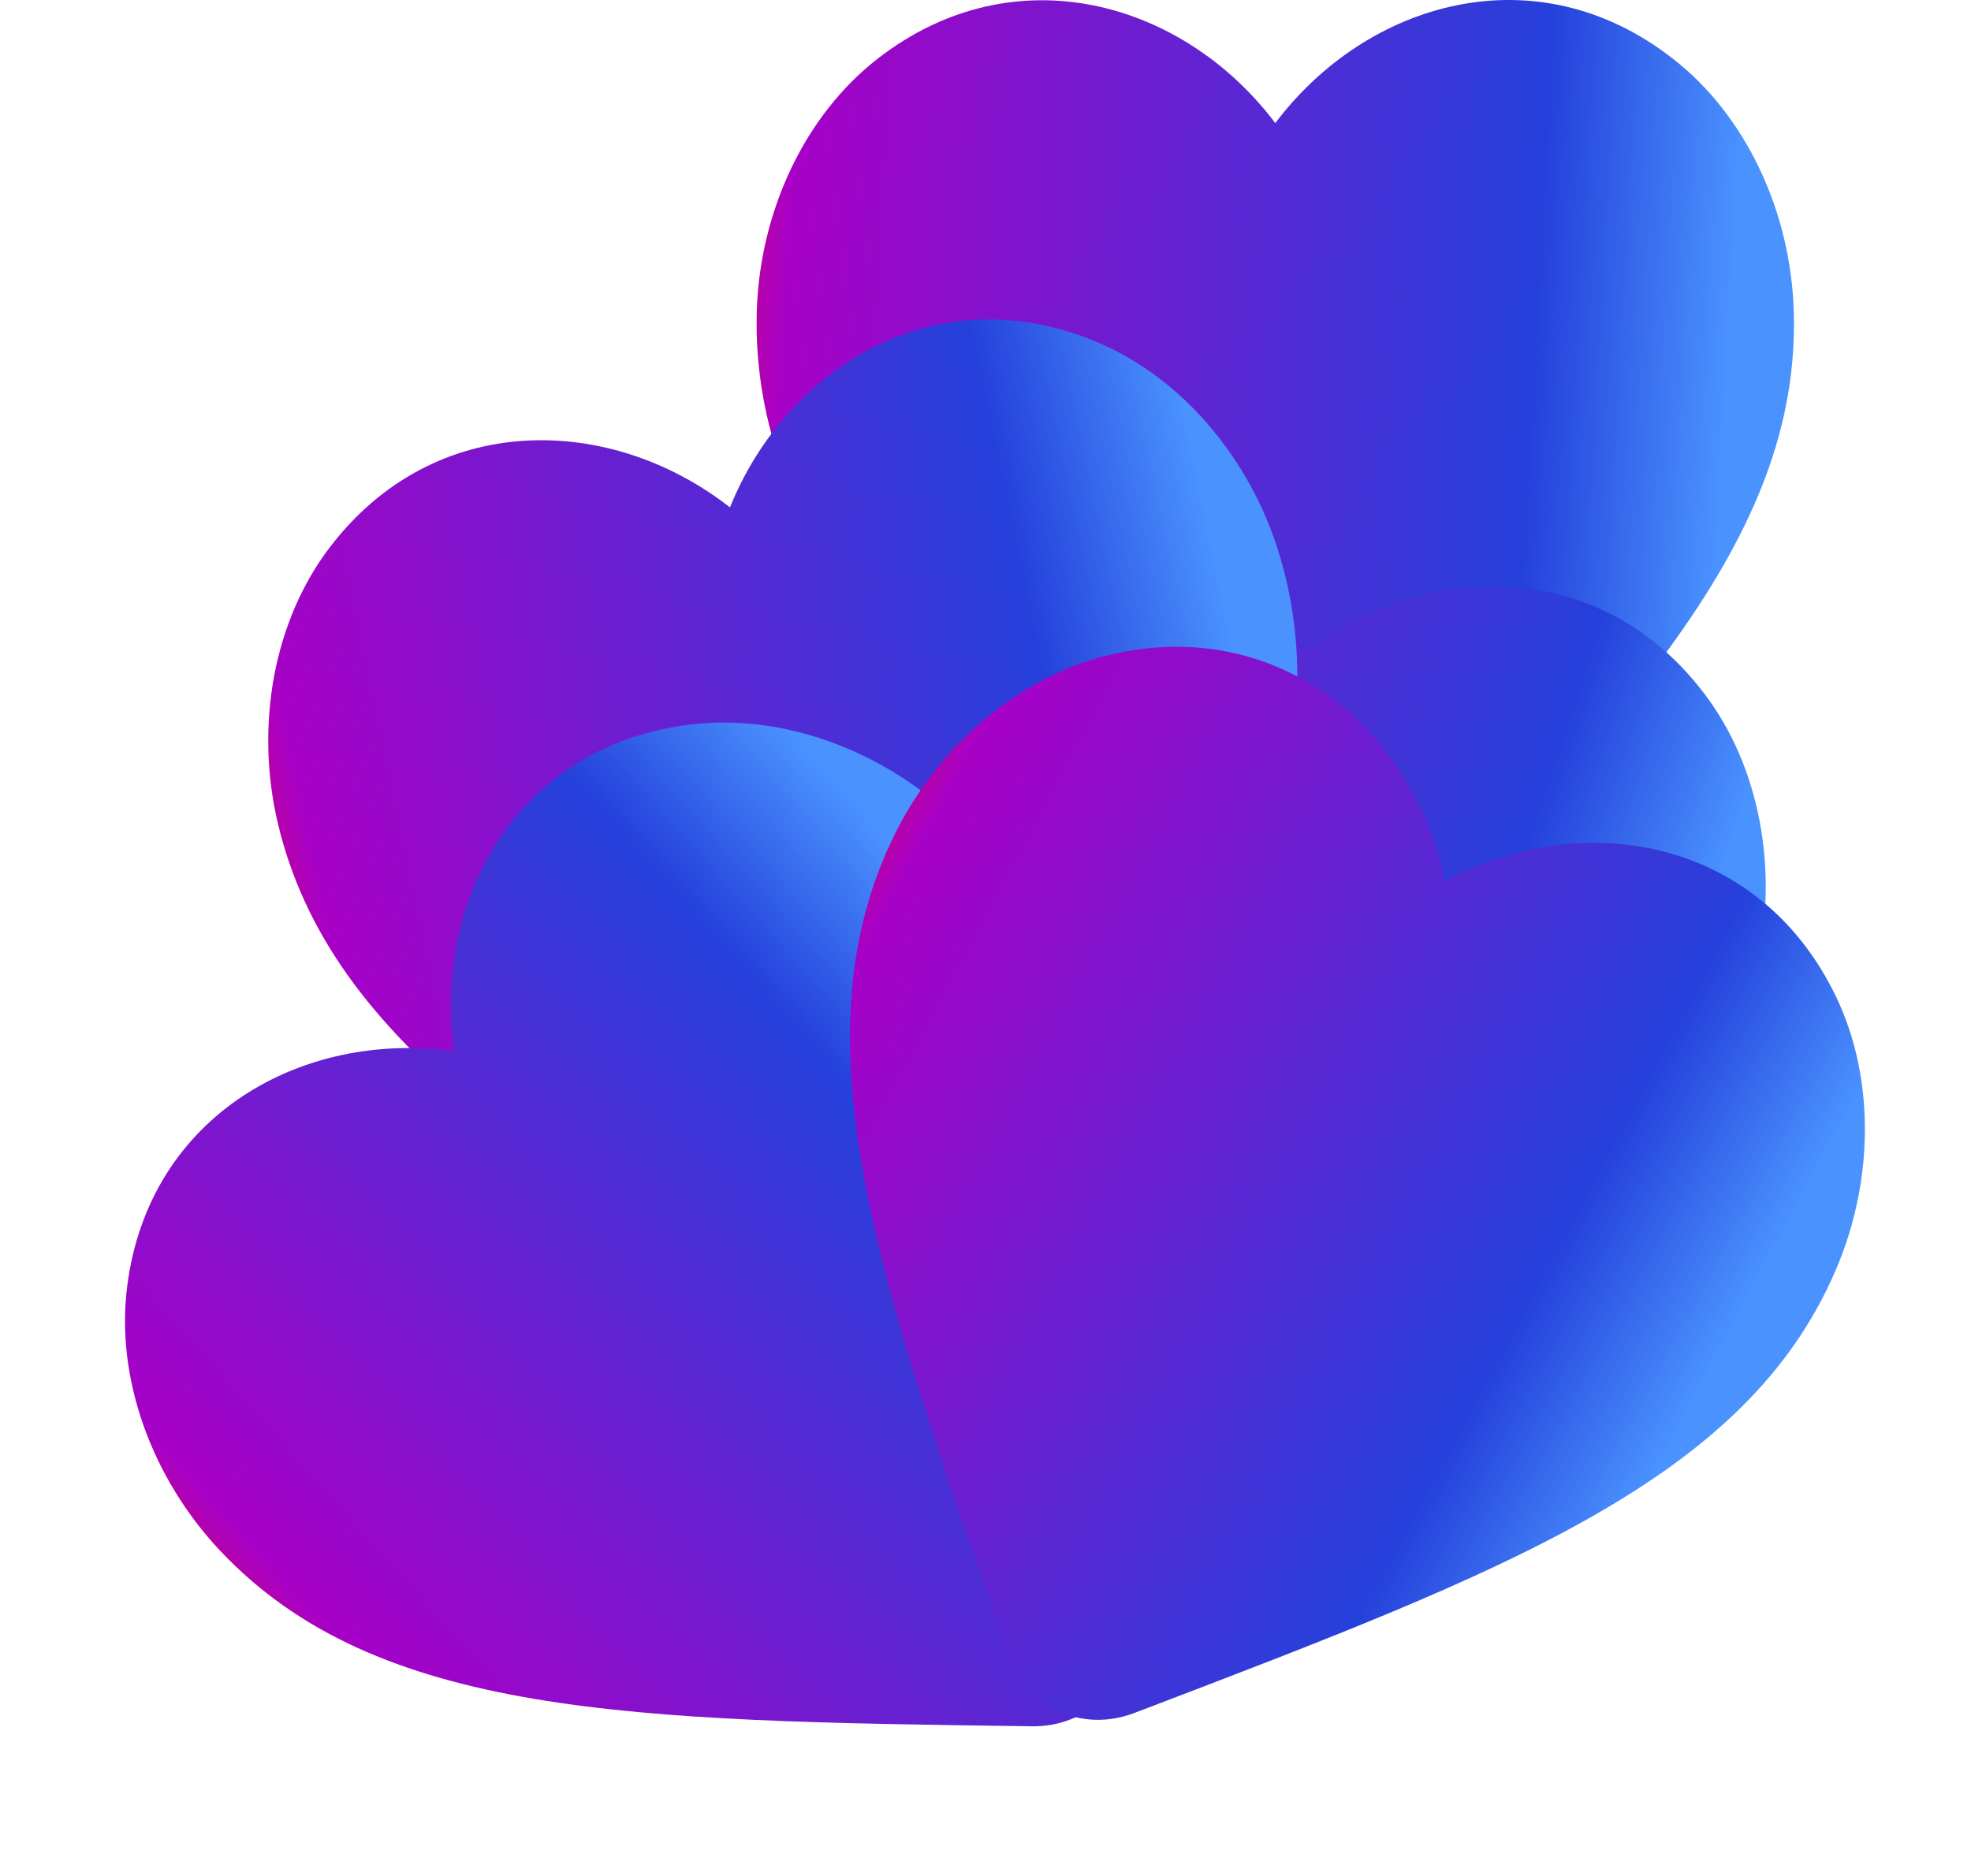
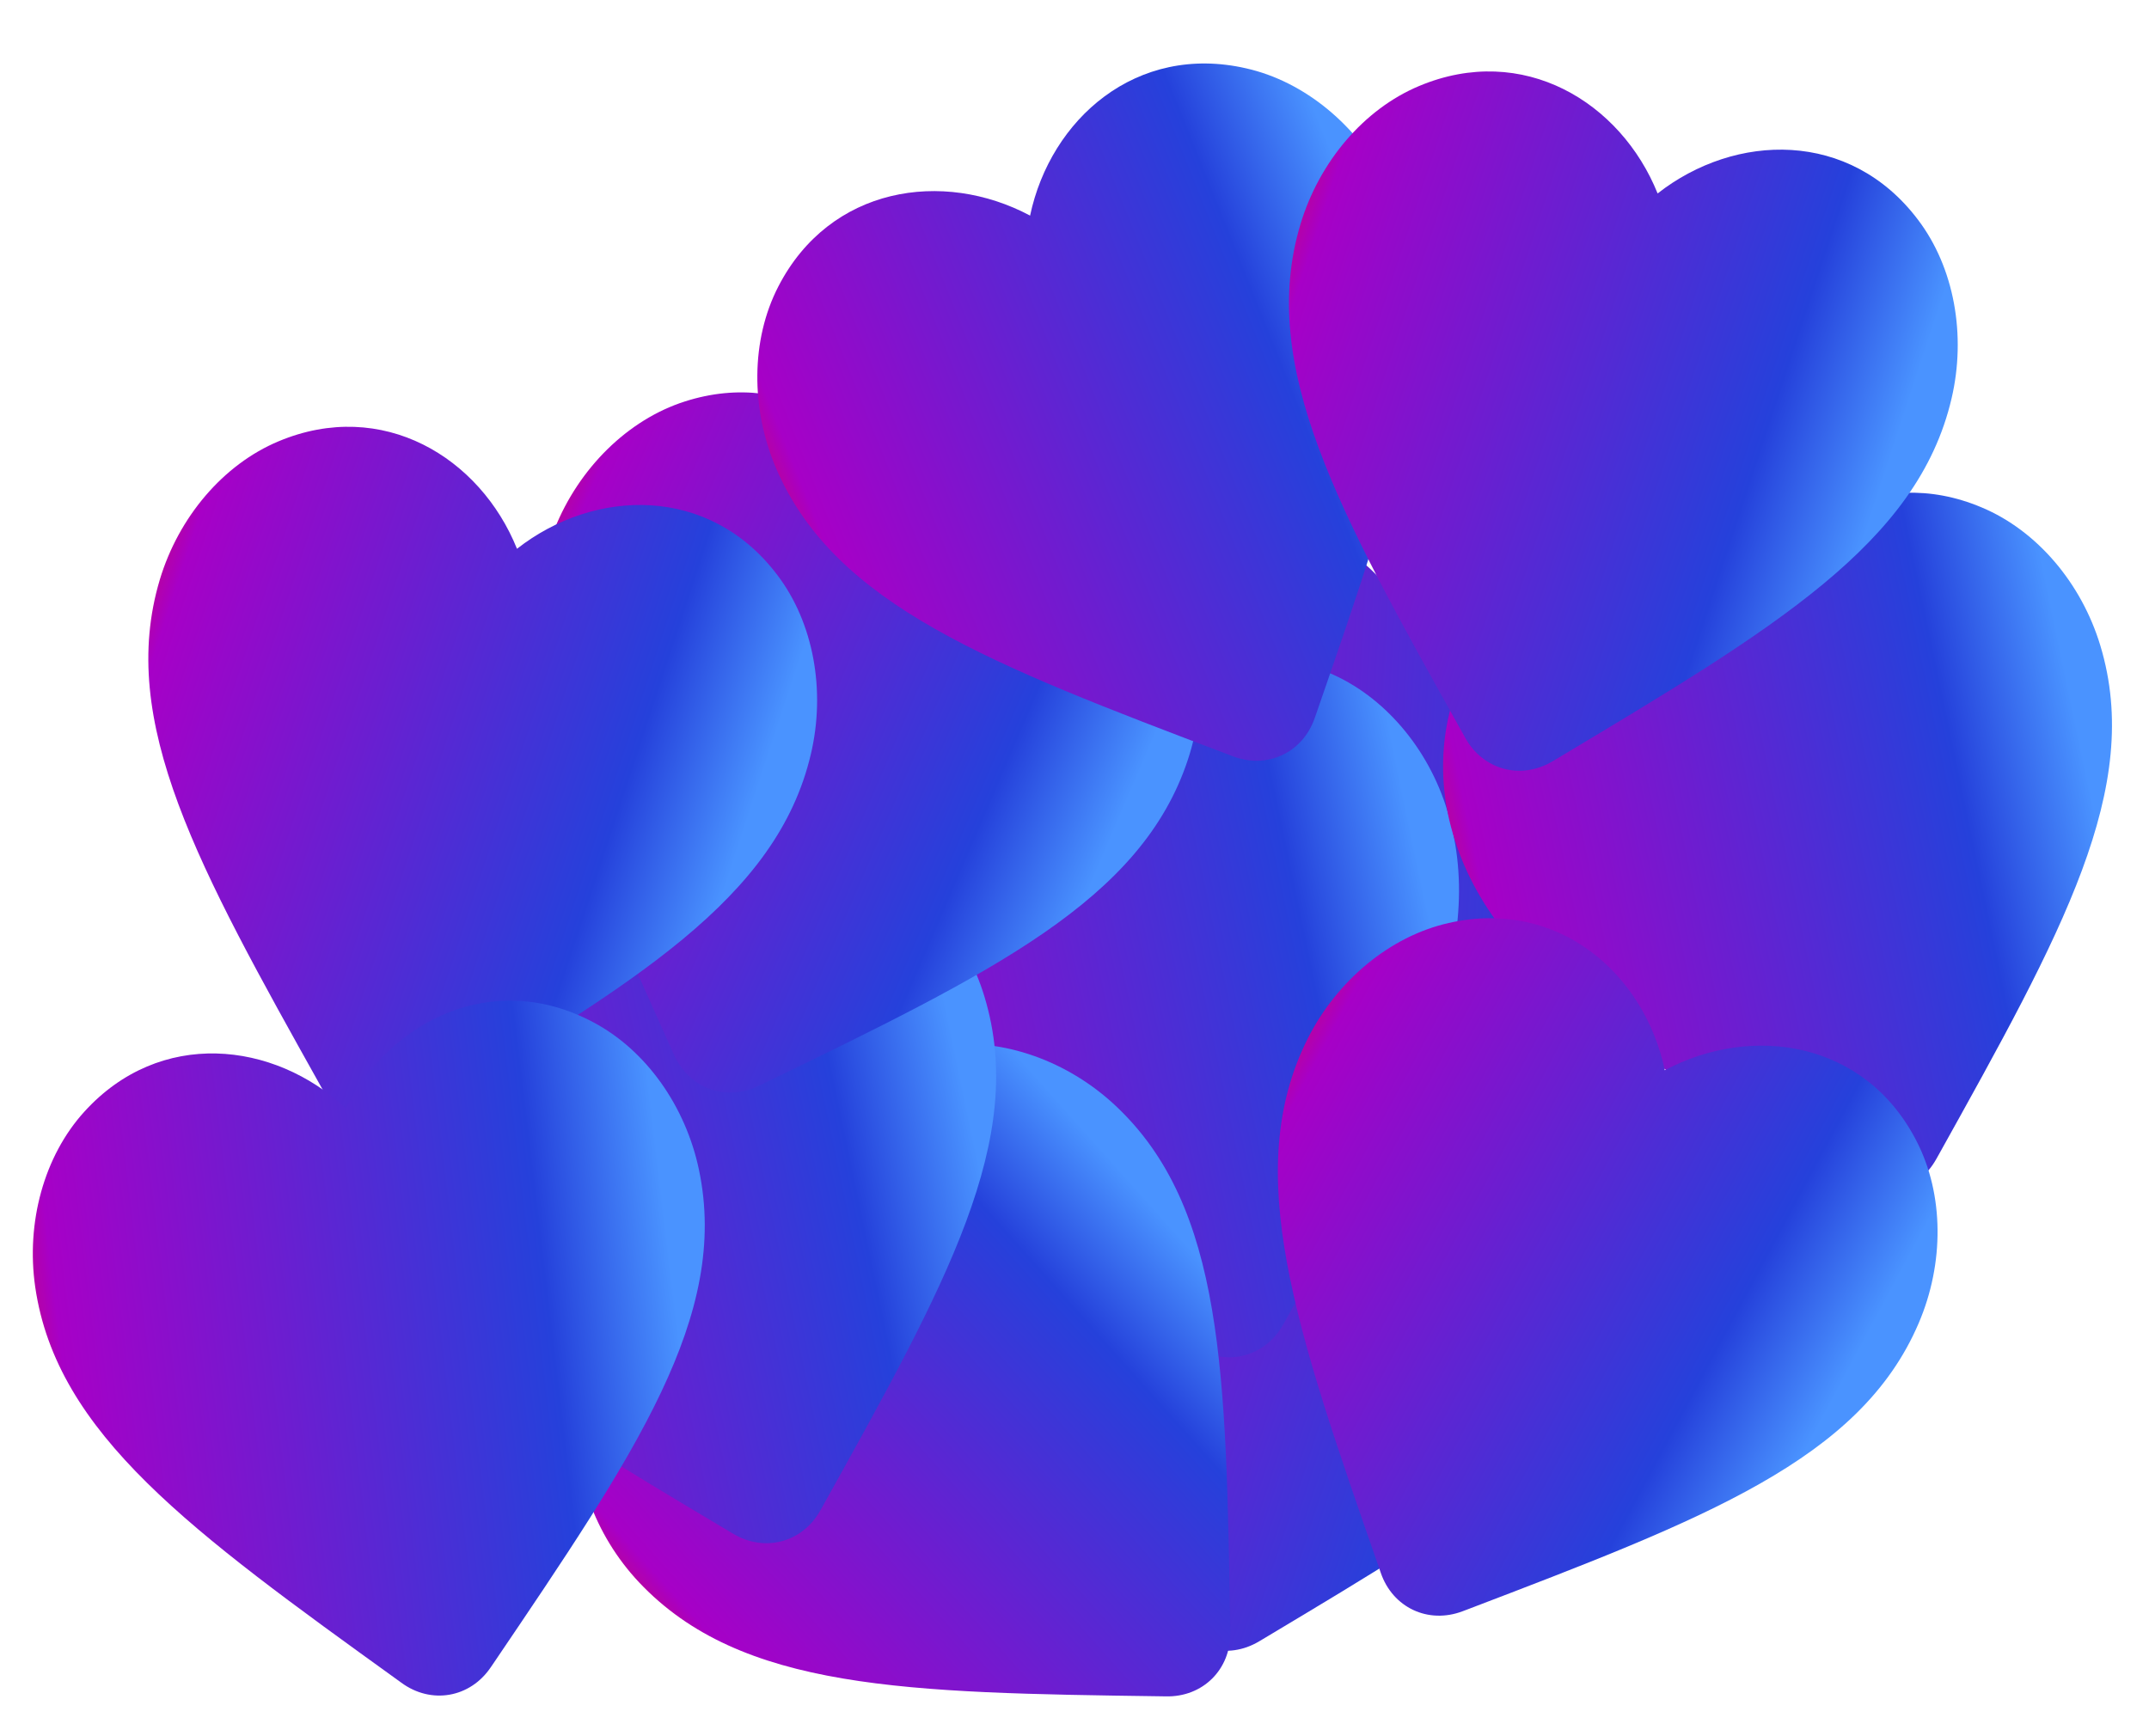
- <svg xmlns="http://www.w3.org/2000/svg" width="310" height="295" viewBox="0 0 310 295" fill="none">
-   <path d="M211.586 158.703C205.388 165.096 195.847 165.096 189.649 158.611L188.752 157.684C145.94 113.679 117.969 84.867 119.029 48.922C119.518 33.172 126.613 18.071 138.111 9.178C159.64 -7.498 186.224 0.284 200.577 19.368C214.929 0.284 241.514 -7.591 263.042 9.178C274.54 18.071 281.635 33.172 282.124 48.922C283.266 84.867 255.214 113.679 212.401 157.87L211.586 158.703Z" fill="url(#paint0_linear_874_11462)" />
-   <path d="M179.669 240.259C172.028 244.829 162.812 242.36 158.504 234.492L157.877 233.365C127.913 179.778 108.352 144.708 118.68 110.262C123.229 95.176 133.99 82.426 147.398 76.811C172.509 66.276 196.174 80.673 205.098 102.822C223.9 88.103 251.617 87.377 268.072 109.146C276.877 120.712 279.821 137.135 276.218 152.474C268.017 187.49 233.463 208.06 180.672 239.664L179.669 240.259Z" fill="url(#paint1_linear_874_11462)" />
-   <path d="M161.506 211.561C157.174 219.34 147.958 221.809 140.294 217.149L139.187 216.487C86.444 185.061 51.969 164.471 43.69 129.476C40.086 114.136 43.031 97.714 51.835 86.147C68.314 64.468 96.007 65.104 114.81 79.823C123.734 57.675 147.374 43.188 172.509 53.813C185.918 59.427 196.679 72.177 201.228 87.263C211.634 121.689 191.995 156.779 162.078 210.545L161.506 211.561Z" fill="url(#paint2_linear_874_11462)" />
-   <path d="M177.688 256.122C177.826 265.025 171.079 271.772 162.111 271.568L160.822 271.548C99.433 270.704 59.281 270.109 34.613 243.942C23.823 232.46 18.162 216.765 20.003 202.346C23.435 175.332 47.736 162.036 71.379 165.382C68.033 141.739 81.263 117.373 108.343 114.007C122.762 112.165 138.457 117.826 149.939 128.617C176.164 153.227 176.701 193.436 177.675 254.956L177.688 256.122Z" fill="url(#paint3_linear_874_11462)" />
-   <path d="M178.407 269.473C170.088 272.648 161.441 268.615 158.565 260.119L158.143 258.9C137.939 200.924 124.766 162.991 140.918 130.861C148.017 116.794 160.829 106.106 175.008 102.905C201.567 96.89 222.372 115.178 227.315 138.54C248.388 127.31 275.809 131.408 288.234 155.703C294.897 168.623 294.945 185.308 288.732 199.788C274.576 232.848 236.975 247.105 179.498 269.062L178.407 269.473Z" fill="url(#paint4_linear_874_11462)" />
+ <svg xmlns="http://www.w3.org/2000/svg" width="520" height="420" viewBox="0 0 520 420" fill="none">
+   <path d="M348.584 283.7C342.386 290.092 332.845 290.092 326.648 283.607L325.751 282.681C282.938 238.676 254.967 209.864 256.027 173.918C256.517 158.169 263.611 143.068 275.11 134.174C296.638 117.499 323.223 125.281 337.575 144.365C351.927 125.281 378.512 117.406 400.04 134.174C411.539 143.068 418.633 158.169 419.123 173.918C420.264 209.864 392.212 238.676 349.399 282.866L348.584 283.7Z" fill="url(#paint0_linear_874_11462)" />
+   <path d="M304.668 397.256C297.027 401.826 287.811 399.357 283.503 391.489L282.876 390.362C252.912 336.775 233.351 301.705 243.679 267.259C248.227 252.173 258.989 239.423 272.397 233.808C297.508 223.273 321.172 237.67 330.096 259.819C348.899 245.1 376.616 244.374 393.071 266.143C401.875 277.71 404.82 294.132 401.216 309.471C393.016 344.487 358.462 365.057 305.671 396.661L304.668 397.256Z" fill="url(#paint1_linear_874_11462)" />
+   <path d="M310.505 320.558C306.173 328.337 296.957 330.806 289.292 326.147L288.186 325.484C235.443 294.059 200.968 273.468 192.689 238.473C189.085 223.133 192.03 206.711 200.834 195.144C217.313 173.465 245.006 174.101 263.809 188.82C272.733 166.672 296.373 152.185 321.508 162.81C334.916 168.424 345.678 181.174 350.227 196.261C360.633 230.686 340.993 265.776 311.077 319.542L310.505 320.558Z" fill="url(#paint2_linear_874_11462)" />
+   <path d="M468.505 280.558C464.173 288.337 454.957 290.806 447.292 286.146L446.186 285.483C393.443 254.058 358.968 233.467 350.689 198.472C347.085 183.133 350.03 166.71 358.834 155.144C375.313 133.464 403.006 134.1 421.809 148.82C430.733 126.671 454.373 112.184 479.508 122.809C492.916 128.424 503.678 141.174 508.227 156.26C518.633 190.685 498.993 225.776 469.077 279.542L468.505 280.558Z" fill="url(#paint3_linear_874_11462)" />
+   <path d="M297.687 395.123C297.825 404.025 291.078 410.772 282.11 410.569L280.821 410.548C219.431 409.704 179.28 409.11 154.612 382.943C143.822 371.46 138.16 355.766 140.002 341.347C143.434 314.332 167.734 301.037 191.378 304.383C188.032 280.739 201.262 256.373 228.342 253.007C242.761 251.165 258.455 256.827 269.938 267.617C296.162 292.227 296.7 332.436 297.674 393.957L297.687 395.123Z" fill="url(#paint4_linear_874_11462)" />
+   <path d="M353.931 389.959C345.613 393.133 336.966 389.101 334.089 380.605L333.668 379.386C313.464 321.41 300.29 283.477 316.442 251.347C323.542 237.28 336.354 226.592 350.533 223.391C377.092 217.376 397.897 235.664 402.839 259.026C423.912 247.795 451.334 251.894 463.759 276.189C470.421 289.109 470.469 305.793 464.257 320.274C450.1 353.334 412.5 367.591 355.023 389.548L353.931 389.959Z" fill="url(#paint5_linear_874_11462)" />
+   <path d="M198.505 365.558C194.173 373.337 184.957 375.806 177.292 371.146L176.186 370.483C123.443 339.058 88.968 318.467 80.689 283.472C77.085 268.133 80.03 251.71 88.834 240.144C105.313 218.464 133.006 219.1 151.809 233.82C160.733 211.671 184.373 197.184 209.508 207.809C222.916 213.424 233.678 226.174 238.227 241.26C248.633 275.685 228.993 310.776 199.077 364.542L198.505 365.558Z" fill="url(#paint6_linear_874_11462)" />
+   <path d="M183.637 262.796C175.626 266.683 166.661 263.42 163.055 255.206L162.529 254.029C137.349 198.034 120.919 161.393 134.21 127.978C140.056 113.346 151.887 101.582 165.734 97.158C191.668 88.851 213.987 105.256 220.947 128.098C240.961 115.074 268.636 116.766 283.131 139.887C290.894 152.177 292.396 168.793 287.469 183.76C276.248 217.928 240.033 235.408 184.688 262.291L183.637 262.796Z" fill="url(#paint7_linear_874_11462)" />
+   <path d="M318.116 173.81C315.2 182.222 306.553 186.255 298.196 182.997L296.991 182.536C239.592 160.747 202.066 146.455 187.835 113.43C181.623 98.949 181.671 82.265 188.333 69.345C200.797 45.133 228.18 40.951 249.253 52.182C254.195 28.82 274.961 10.448 301.559 16.547C315.739 19.748 328.55 30.436 335.65 44.503C351.876 76.598 338.628 114.566 318.503 172.71L318.116 173.81Z" fill="url(#paint8_linear_874_11462)" />
+   <path d="M375.669 184.259C368.028 188.829 358.812 186.36 354.504 178.492L353.877 177.365C323.913 123.778 304.352 88.708 314.68 54.262C319.229 39.176 329.99 26.426 343.398 20.811C368.509 10.276 392.174 24.673 401.098 46.822C419.9 32.103 447.617 31.377 464.072 53.146C472.877 64.713 475.821 81.135 472.218 96.474C464.017 131.49 429.463 152.06 376.672 183.664L375.669 184.259Z" fill="url(#paint9_linear_874_11462)" />
+   <path d="M99.668 270.259C92.027 274.829 82.811 272.36 78.503 264.492L77.876 263.365C47.912 209.778 28.351 174.708 38.679 140.262C43.228 125.176 53.989 112.426 67.397 106.811C92.508 96.276 116.173 110.673 125.097 132.822C143.899 118.103 171.616 117.377 188.071 139.146C196.876 150.712 199.82 167.135 196.217 182.474C188.016 217.49 153.462 238.06 100.671 269.664L99.668 270.259Z" fill="url(#paint10_linear_874_11462)" />
+   <path d="M118.738 403.547C113.744 410.919 104.348 412.575 97.118 407.265L96.074 406.509C46.271 370.606 13.722 347.089 8.524 311.505C6.271 295.91 10.636 279.807 20.415 269.052C38.72 248.891 66.252 251.938 83.701 268.241C94.521 246.954 119.334 234.582 143.448 247.358C156.315 254.12 165.925 267.759 169.141 283.184C176.507 318.385 153.884 351.631 119.396 402.584L118.738 403.547Z" fill="url(#paint11_linear_874_11462)" />
  <defs>
-     <linearGradient id="paint0_linear_874_11462" x1="90.935" y1="96.624" x2="269.348" y2="106.587" gradientUnits="userSpaceOnUse">
+     <linearGradient id="paint0_linear_874_11462" x1="227.933" y1="221.62" x2="406.346" y2="231.583" gradientUnits="userSpaceOnUse">
      <stop stop-color="#FF0600" />
      <stop offset="0.167" stop-color="#A700C7" />
      <stop offset="0.828" stop-color="#2541DB" />
      <stop offset="1" stop-color="#4A93FF" />
    </linearGradient>
-     <linearGradient id="paint1_linear_874_11462" x1="79.196" y1="149.068" x2="248.952" y2="204.868" gradientUnits="userSpaceOnUse">
+     <linearGradient id="paint1_linear_874_11462" x1="204.195" y1="306.065" x2="373.951" y2="361.865" gradientUnits="userSpaceOnUse">
      <stop stop-color="#FF0600" />
      <stop offset="0.167" stop-color="#A700C7" />
      <stop offset="0.828" stop-color="#2541DB" />
      <stop offset="1" stop-color="#4A93FF" />
    </linearGradient>
-     <linearGradient id="paint2_linear_874_11462" x1="28.899" y1="182.824" x2="203.812" y2="146.271" gradientUnits="userSpaceOnUse">
+     <linearGradient id="paint2_linear_874_11462" x1="177.898" y1="291.821" x2="352.811" y2="255.268" gradientUnits="userSpaceOnUse">
      <stop stop-color="#FF0600" />
      <stop offset="0.167" stop-color="#A700C7" />
      <stop offset="0.828" stop-color="#2541DB" />
      <stop offset="1" stop-color="#4A93FF" />
    </linearGradient>
-     <linearGradient id="paint3_linear_874_11462" x1="48.478" y1="297.539" x2="181.68" y2="178.426" gradientUnits="userSpaceOnUse">
+     <linearGradient id="paint3_linear_874_11462" x1="335.898" y1="251.82" x2="510.811" y2="215.267" gradientUnits="userSpaceOnUse">
      <stop stop-color="#FF0600" />
      <stop offset="0.167" stop-color="#A700C7" />
      <stop offset="0.828" stop-color="#2541DB" />
      <stop offset="1" stop-color="#4A93FF" />
    </linearGradient>
-     <linearGradient id="paint4_linear_874_11462" x1="95.296" y1="162.221" x2="252.783" y2="246.651" gradientUnits="userSpaceOnUse">
+     <linearGradient id="paint4_linear_874_11462" x1="168.477" y1="436.539" x2="301.679" y2="317.427" gradientUnits="userSpaceOnUse">
+       <stop stop-color="#FF0600" />
+       <stop offset="0.167" stop-color="#A700C7" />
+       <stop offset="0.828" stop-color="#2541DB" />
+       <stop offset="1" stop-color="#4A93FF" />
+     </linearGradient>
+     <linearGradient id="paint5_linear_874_11462" x1="270.82" y1="282.707" x2="428.307" y2="367.137" gradientUnits="userSpaceOnUse">
+       <stop stop-color="#FF0600" />
+       <stop offset="0.167" stop-color="#A700C7" />
+       <stop offset="0.828" stop-color="#2541DB" />
+       <stop offset="1" stop-color="#4A93FF" />
+     </linearGradient>
+     <linearGradient id="paint6_linear_874_11462" x1="65.898" y1="336.82" x2="240.811" y2="300.267" gradientUnits="userSpaceOnUse">
+       <stop stop-color="#FF0600" />
+       <stop offset="0.167" stop-color="#A700C7" />
+       <stop offset="0.828" stop-color="#2541DB" />
+       <stop offset="1" stop-color="#4A93FF" />
+     </linearGradient>
+     <linearGradient id="paint7_linear_874_11462" x1="91.494" y1="163.195" x2="255.74" y2="233.578" gradientUnits="userSpaceOnUse">
+       <stop stop-color="#FF0600" />
+       <stop offset="0.167" stop-color="#A700C7" />
+       <stop offset="0.828" stop-color="#2541DB" />
+       <stop offset="1" stop-color="#4A93FF" />
+     </linearGradient>
+     <linearGradient id="paint8_linear_874_11462" x1="182.533" y1="168.536" x2="348.441" y2="102.165" gradientUnits="userSpaceOnUse">
+       <stop stop-color="#FF0600" />
+       <stop offset="0.167" stop-color="#A700C7" />
+       <stop offset="0.828" stop-color="#2541DB" />
+       <stop offset="1" stop-color="#4A93FF" />
+     </linearGradient>
+     <linearGradient id="paint9_linear_874_11462" x1="275.196" y1="93.067" x2="444.952" y2="148.868" gradientUnits="userSpaceOnUse">
+       <stop stop-color="#FF0600" />
+       <stop offset="0.167" stop-color="#A700C7" />
+       <stop offset="0.828" stop-color="#2541DB" />
+       <stop offset="1" stop-color="#4A93FF" />
+     </linearGradient>
+     <linearGradient id="paint10_linear_874_11462" x1="-0.805" y1="179.068" x2="168.951" y2="234.868" gradientUnits="userSpaceOnUse">
+       <stop stop-color="#FF0600" />
+       <stop offset="0.167" stop-color="#A700C7" />
+       <stop offset="0.828" stop-color="#2541DB" />
+       <stop offset="1" stop-color="#4A93FF" />
+     </linearGradient>
+     <linearGradient id="paint11_linear_874_11462" x1="-10.86" y1="363.361" x2="166.573" y2="342.192" gradientUnits="userSpaceOnUse">
      <stop stop-color="#FF0600" />
      <stop offset="0.167" stop-color="#A700C7" />
      <stop offset="0.828" stop-color="#2541DB" />
      <stop offset="1" stop-color="#4A93FF" />
    </linearGradient>
  </defs>
</svg>
